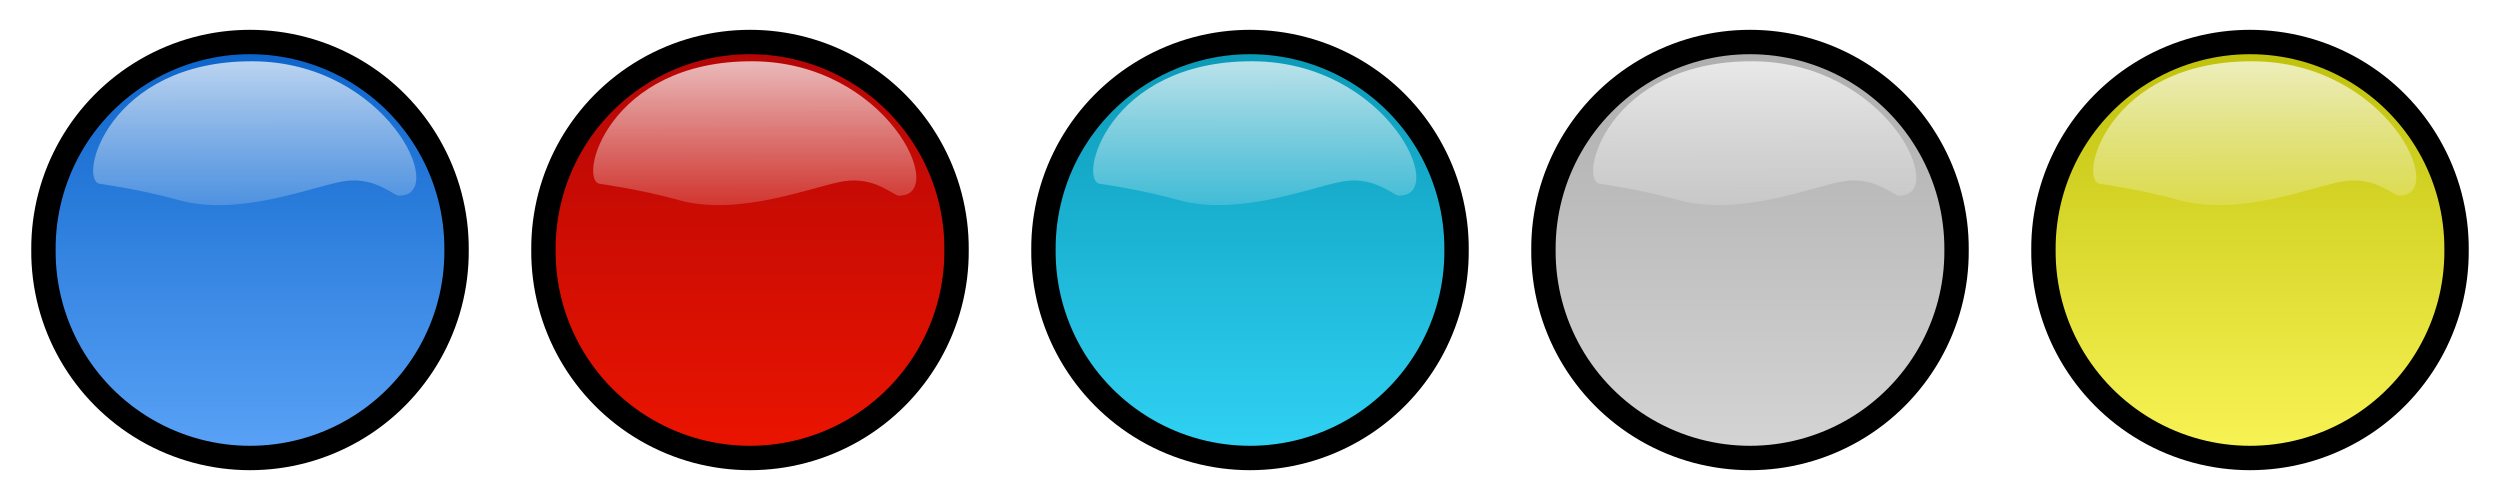
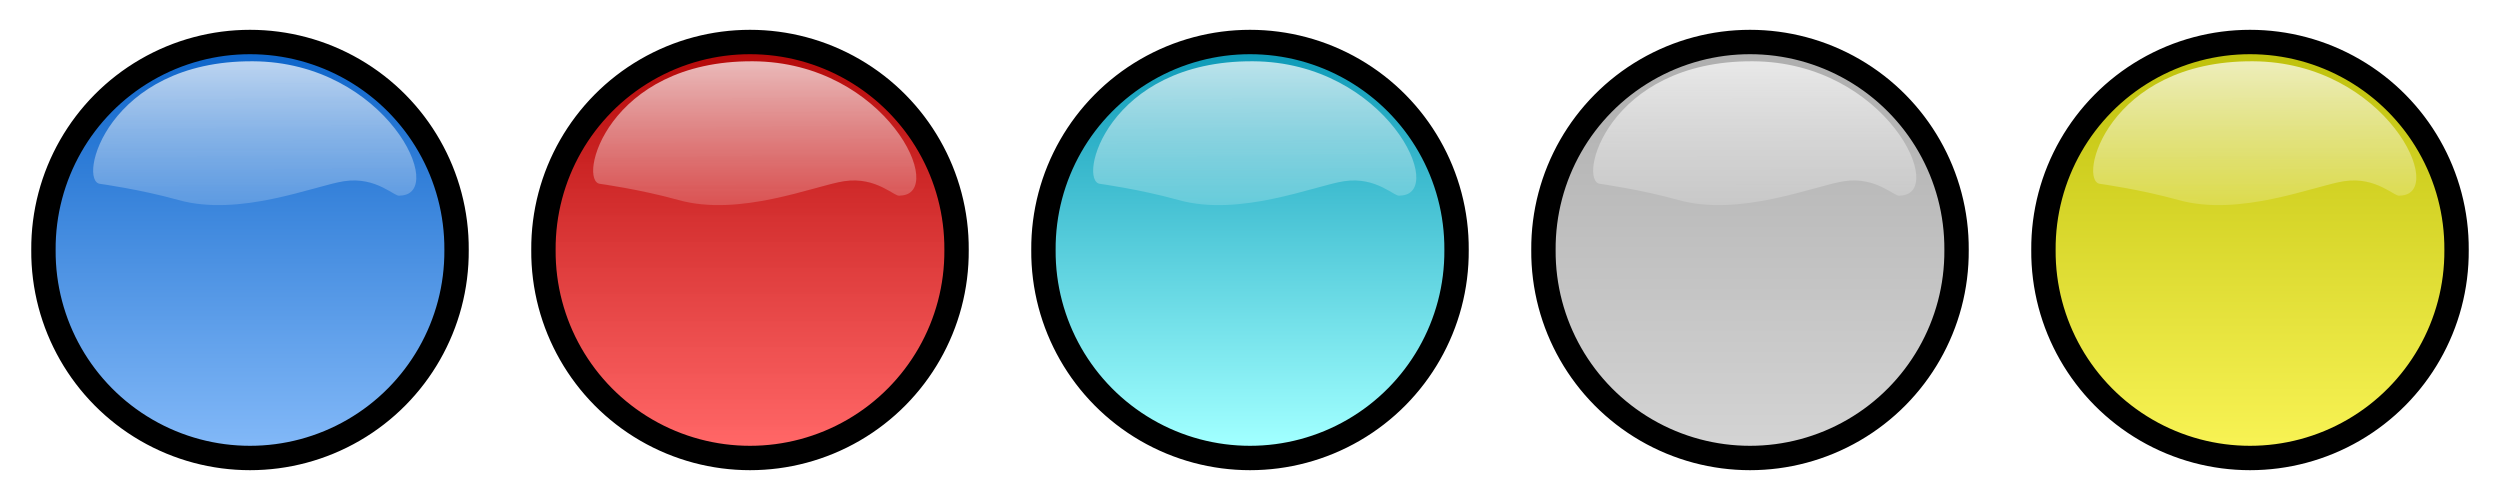
<svg xmlns="http://www.w3.org/2000/svg" xmlns:xlink="http://www.w3.org/1999/xlink" width="80" height="16" id="svg2" version="1.0">
  <defs id="defs4">
    <linearGradient id="linearGradient3872">
      <stop style="stop-color:#f7f253;stop-opacity:1;" offset="0" id="stop3874" />
      <stop style="stop-color:#bec00a;stop-opacity:1;" offset="1" id="stop3876" />
    </linearGradient>
    <linearGradient id="linearGradient3866">
-       <stop style="stop-color:#2fd0f2;stop-opacity:1;" offset="0" id="stop3868" />
+       <stop style="stop-color:#a0ffff;stop-opacity:1;" offset="0" id="stop3868" />
      <stop style="stop-color:#0a98b6;stop-opacity:1;" offset="1" id="stop3870" />
    </linearGradient>
    <linearGradient id="linearGradient3860">
-       <stop style="stop-color:#e91400;stop-opacity:1;" offset="0" id="stop3862" />
+       <stop style="stop-color:#ff5c5c;stop-opacity:0.941;" offset="0" id="stop3862" />
      <stop style="stop-color:#b30606;stop-opacity:1;" offset="1" id="stop3864" />
    </linearGradient>
    <linearGradient id="linearGradient3824">
      <stop style="stop-color:#d3d3d3;stop-opacity:1;" offset="0" id="stop3826" />
      <stop style="stop-color:#adadad;stop-opacity:1;" offset="1" id="stop3828" />
    </linearGradient>
    <linearGradient id="linearGradient3152">
      <stop style="stop-color:#1ba0df;stop-opacity:1;" offset="0" id="stop3154" />
      <stop style="stop-color:#1373a1;stop-opacity:1;" offset="1" id="stop3156" />
    </linearGradient>
    <linearGradient id="linearGradient1702">
      <stop id="stop1703" offset="0" style="stop-color:#ffffff;stop-opacity:0.82;" />
      <stop id="stop1704" offset="1" style="stop-color: rgb(255, 255, 255); stop-opacity: 0;" />
    </linearGradient>
    <linearGradient id="linearGradient1697">
-       <stop id="stop1698" offset="0" style="stop-color:#57a0f5;stop-opacity:1;" />
+       <stop id="stop1698" offset="0" style="stop-color:#80b7f7;stop-opacity:1;" />
      <stop id="stop1699" offset="1" style="stop-color:#0b63c9;stop-opacity:1;" />
    </linearGradient>
    <linearGradient xlink:href="#linearGradient1702" id="linearGradient3264" gradientUnits="userSpaceOnUse" gradientTransform="matrix(5.3943894e-2,0,0,2.2340667e-2,-3.604542,-2.311935)" x1="213.828" y1="183.484" x2="214.592" y2="463.473" />
    <linearGradient xlink:href="#linearGradient1697" id="linearGradient3267" gradientUnits="userSpaceOnUse" x1="520.572" y1="506.287" x2="520.572" y2="466.279" />
    <linearGradient xlink:href="#linearGradient3824" id="linearGradient3818" gradientUnits="userSpaceOnUse" x1="520.572" y1="506.287" x2="520.572" y2="466.279" />
    <linearGradient xlink:href="#linearGradient1702" id="linearGradient3822" gradientUnits="userSpaceOnUse" gradientTransform="matrix(5.3943894e-2,0,0,2.2340667e-2,44.39544,-2.311935)" x1="213.828" y1="183.484" x2="214.592" y2="463.473" />
    <linearGradient xlink:href="#linearGradient3860" id="linearGradient3834" gradientUnits="userSpaceOnUse" x1="520.572" y1="506.287" x2="520.572" y2="466.279" />
    <linearGradient xlink:href="#linearGradient1702" id="linearGradient3838" gradientUnits="userSpaceOnUse" gradientTransform="matrix(5.3943894e-2,0,0,2.2340667e-2,12.39545,-2.311961)" x1="213.828" y1="183.484" x2="214.592" y2="463.473" />
    <linearGradient xlink:href="#linearGradient3866" id="linearGradient3844" gradientUnits="userSpaceOnUse" x1="520.572" y1="506.287" x2="520.572" y2="466.279" />
    <linearGradient xlink:href="#linearGradient1702" id="linearGradient3848" gradientUnits="userSpaceOnUse" gradientTransform="matrix(5.3943894e-2,0,0,2.2340667e-2,28.39545,-2.311961)" x1="213.828" y1="183.484" x2="214.592" y2="463.473" />
    <linearGradient xlink:href="#linearGradient3872" id="linearGradient3854" gradientUnits="userSpaceOnUse" x1="520.572" y1="506.287" x2="520.572" y2="466.279" />
    <linearGradient xlink:href="#linearGradient1702" id="linearGradient3858" gradientUnits="userSpaceOnUse" gradientTransform="matrix(5.3943894e-2,0,0,2.2340667e-2,60.39545,-2.311961)" x1="213.828" y1="183.484" x2="214.592" y2="463.473" />
  </defs>
  <g id="layer1">
    <path d="M 544.066,487.062 A 20.784,20.784 0 1 1 502.499,487.062 A 20.784,20.784 0 1 1 544.066,487.062 z" id="path1070" style="fill:url(#linearGradient3267);fill-opacity:1;fill-rule:nonzero;stroke:#000000;stroke-width:2.453;stroke-linecap:round;stroke-linejoin:round;stroke-miterlimit:4;stroke-dasharray:none;stroke-dashoffset:0;stroke-opacity:1" transform="matrix(0.3180319,0,0,0.3180319,-158.4205,-146.9013)" />
    <path d="M 12.802,6.259 C 14.342,6.225 12.371,1.983 8.091,1.961 C 3.42,1.937 2.464,5.813 3.206,5.884 C 3.206,5.884 4.486,6.059 5.704,6.399 C 7.664,6.952 10.062,5.946 11.007,5.799 C 12.06,5.636 12.652,6.334 12.802,6.259 z" id="path1713" style="opacity:0.9;fill:url(#linearGradient3264);fill-opacity:1;fill-rule:evenodd;stroke:none;stroke-width:0.25pt;stroke-linecap:butt;stroke-linejoin:miter;stroke-opacity:1" />
    <path transform="matrix(0.3180319,0,0,0.3180319,-110.4206,-146.9013)" style="fill:url(#linearGradient3818);fill-opacity:1;fill-rule:nonzero;stroke:#000000;stroke-width:2.453;stroke-linecap:round;stroke-linejoin:round;stroke-miterlimit:4;stroke-dasharray:none;stroke-dashoffset:0;stroke-opacity:1" id="path3814" d="M 544.066,487.062 A 20.784,20.784 0 1 1 502.499,487.062 A 20.784,20.784 0 1 1 544.066,487.062 z" />
    <path style="opacity:0.9;fill:url(#linearGradient3822);fill-opacity:1;fill-rule:evenodd;stroke:none;stroke-width:0.25pt;stroke-linecap:butt;stroke-linejoin:miter;stroke-opacity:1" id="path3816" d="M 60.802,6.259 C 62.342,6.225 60.371,1.983 56.091,1.961 C 51.42,1.937 50.464,5.813 51.206,5.884 C 51.206,5.884 52.486,6.059 53.704,6.399 C 55.664,6.952 58.062,5.946 59.007,5.799 C 60.06,5.636 60.652,6.334 60.802,6.259 z" />
    <path transform="matrix(0.3180319,0,0,0.3180319,-142.4206,-146.9013)" style="fill:url(#linearGradient3834);fill-opacity:1;fill-rule:nonzero;stroke:#000000;stroke-width:2.453;stroke-linecap:round;stroke-linejoin:round;stroke-miterlimit:4;stroke-dasharray:none;stroke-dashoffset:0;stroke-opacity:1" id="path3830" d="M 544.066,487.062 A 20.784,20.784 0 1 1 502.499,487.062 A 20.784,20.784 0 1 1 544.066,487.062 z" />
    <path style="opacity:0.9;fill:url(#linearGradient3838);fill-opacity:1;fill-rule:evenodd;stroke:none;stroke-width:0.78;stroke-linecap:butt;stroke-linejoin:miter;stroke-opacity:1;stroke-miterlimit:4;stroke-dasharray:none" id="path3832" d="M 28.802,6.259 C 30.342,6.225 28.371,1.983 24.091,1.961 C 19.42,1.937 18.464,5.813 19.206,5.884 C 19.206,5.884 20.486,6.059 21.704,6.399 C 23.664,6.952 26.062,5.946 27.007,5.799 C 28.06,5.636 28.652,6.334 28.802,6.259 z" />
    <path d="M 544.066,487.062 A 20.784,20.784 0 1 1 502.499,487.062 A 20.784,20.784 0 1 1 544.066,487.062 z" id="path3840" style="fill:url(#linearGradient3844);fill-opacity:1;fill-rule:nonzero;stroke:#000000;stroke-width:2.453;stroke-linecap:round;stroke-linejoin:round;stroke-miterlimit:4;stroke-dasharray:none;stroke-dashoffset:0;stroke-opacity:1" transform="matrix(0.3180319,0,0,0.3180319,-126.4206,-146.9013)" />
    <path d="M 44.802,6.259 C 46.342,6.225 44.371,1.983 40.091,1.961 C 35.42,1.937 34.464,5.813 35.206,5.884 C 35.206,5.884 36.486,6.059 37.704,6.399 C 39.664,6.952 42.062,5.946 43.007,5.799 C 44.06,5.636 44.652,6.334 44.802,6.259 z" id="path3842" style="opacity:0.9;fill:url(#linearGradient3848);fill-opacity:1;fill-rule:evenodd;stroke:none;stroke-width:0.25pt;stroke-linecap:butt;stroke-linejoin:miter;stroke-opacity:1" />
    <path transform="matrix(0.3180319,0,0,0.3180319,-94.42056,-146.9013)" style="fill:url(#linearGradient3854);fill-opacity:1;fill-rule:nonzero;stroke:#000000;stroke-width:2.453;stroke-linecap:round;stroke-linejoin:round;stroke-miterlimit:4;stroke-dasharray:none;stroke-dashoffset:0;stroke-opacity:1" id="path3850" d="M 544.066,487.062 A 20.784,20.784 0 1 1 502.499,487.062 A 20.784,20.784 0 1 1 544.066,487.062 z" />
    <path style="opacity:0.9;fill:url(#linearGradient3858);fill-opacity:1;fill-rule:evenodd;stroke:none;stroke-width:0.25pt;stroke-linecap:butt;stroke-linejoin:miter;stroke-opacity:1" id="path3852" d="M 76.802,6.259 C 78.342,6.225 76.371,1.983 72.091,1.961 C 67.42,1.937 66.464,5.813 67.206,5.884 C 67.206,5.884 68.486,6.059 69.704,6.399 C 71.664,6.952 74.062,5.946 75.007,5.799 C 76.06,5.636 76.652,6.334 76.802,6.259 z" />
    <text xml:space="preserve" style="font-size:14px;font-style:normal;font-variant:normal;font-weight:normal;font-stretch:normal;fill:#000000;fill-opacity:1;stroke:none;stroke-width:1px;stroke-linecap:butt;stroke-linejoin:miter;stroke-opacity:1;font-family:Courier;-inkscape-font-specification:Courier" x="3.731" y="-2.074" id="text3878">
      <tspan id="tspan3880" x="3.731" y="-2.074" style="font-size:4px;font-style:normal;font-variant:normal;font-weight:normal;font-stretch:normal;font-family:Helvetica;-inkscape-font-specification:Helvetica">Chat</tspan>
    </text>
    <text id="text3882" y="-2.074" x="19.397" style="font-size:14px;font-style:normal;font-variant:normal;font-weight:normal;font-stretch:normal;fill:#000000;fill-opacity:1;stroke:none;stroke-width:1px;stroke-linecap:butt;stroke-linejoin:miter;stroke-opacity:1;font-family:Courier;-inkscape-font-specification:Courier" xml:space="preserve">
      <tspan style="font-size:4px;font-style:normal;font-variant:normal;font-weight:normal;font-stretch:normal;font-family:Helvetica;-inkscape-font-specification:Helvetica" y="-2.074" x="19.397" id="tspan3884">Error</tspan>
    </text>
    <text xml:space="preserve" style="font-size:14px;font-style:normal;font-variant:normal;font-weight:normal;font-stretch:normal;fill:#000000;fill-opacity:1;stroke:none;stroke-width:1px;stroke-linecap:butt;stroke-linejoin:miter;stroke-opacity:1;font-family:Courier;-inkscape-font-specification:Courier" x="35.705" y="-2.074" id="text3886">
      <tspan id="tspan3888" x="35.705" y="-2.074" style="font-size:4px;font-style:normal;font-variant:normal;font-weight:normal;font-stretch:normal;font-family:Helvetica;-inkscape-font-specification:Helvetica">Note</tspan>
    </text>
    <text id="text3890" y="-2.074" x="51.15" style="font-size:14px;font-style:normal;font-variant:normal;font-weight:normal;font-stretch:normal;fill:#000000;fill-opacity:1;stroke:none;stroke-width:1px;stroke-linecap:butt;stroke-linejoin:miter;stroke-opacity:1;font-family:Courier;-inkscape-font-specification:Courier" xml:space="preserve">
      <tspan style="font-size:4px;font-style:normal;font-variant:normal;font-weight:normal;font-stretch:normal;font-family:Helvetica;-inkscape-font-specification:Helvetica" y="-2.074" x="51.15" id="tspan3892">None</tspan>
    </text>
    <text xml:space="preserve" style="font-size:14px;font-style:normal;font-variant:normal;font-weight:normal;font-stretch:normal;fill:#000000;fill-opacity:1;stroke:none;stroke-width:1px;stroke-linecap:butt;stroke-linejoin:miter;stroke-opacity:1;font-family:Courier;-inkscape-font-specification:Courier" x="67.314" y="-2.074" id="text3894">
      <tspan id="tspan3896" x="67.314" y="-2.074" style="font-size:4px;font-style:normal;font-variant:normal;font-weight:normal;font-stretch:normal;font-family:Helvetica;-inkscape-font-specification:Helvetica">Warn</tspan>
    </text>
    <text id="text3898" y="-2.074" x="66.824" style="font-size:14px;font-style:normal;font-variant:normal;font-weight:normal;font-stretch:normal;fill:#000000;fill-opacity:1;stroke:none;stroke-width:1px;stroke-linecap:butt;stroke-linejoin:miter;stroke-opacity:1;font-family:Courier;-inkscape-font-specification:Courier" xml:space="preserve">
      <tspan style="font-size:4px;font-style:normal;font-variant:normal;font-weight:normal;font-stretch:normal;font-family:Helvetica;-inkscape-font-specification:Helvetica" y="-2.074" x="66.824" id="tspan3900" />
    </text>
-     <text xml:space="preserve" style="font-size:4px;font-style:normal;font-variant:normal;font-weight:normal;font-stretch:normal;fill:#000000;fill-opacity:1;stroke:none;stroke-width:1px;stroke-linecap:butt;stroke-linejoin:miter;stroke-opacity:1;font-family:Helvetica;-inkscape-font-specification:Helvetica" x="0.844" y="22.115" id="text4583" transform="scale(1.000001,0.9999988)">
-       <tspan x="0.844" y="22.115" id="tspan4595">Originally from the public domain image at </tspan>
-       <tspan x="0.844" y="27.115" id="tspan4599">http://openclipart.org/Xiph/files/Anonymous/13273</tspan>
+     <text xml:space="preserve" style="font-size:4px;font-style:normal;font-variant:normal;font-weight:normal;font-stretch:normal;fill:#000000;fill-opacity:1;stroke:none;stroke-width:1px;stroke-linecap:butt;stroke-linejoin:miter;stroke-opacity:1;font-family:Helvetica;-inkscape-font-specification:Helvetica" x="0.844" y="30.115" id="text4583" transform="scale(1.000001,0.9999988)">
+       <tspan x="0.844" y="30.115" id="tspan4595">Originally from the public domain image at </tspan>
+       <tspan x="0.844" y="35.115" id="tspan4599">http://openclipart.org/Xiph/files/Anonymous/13273</tspan>
    </text>
  </g>
</svg>
